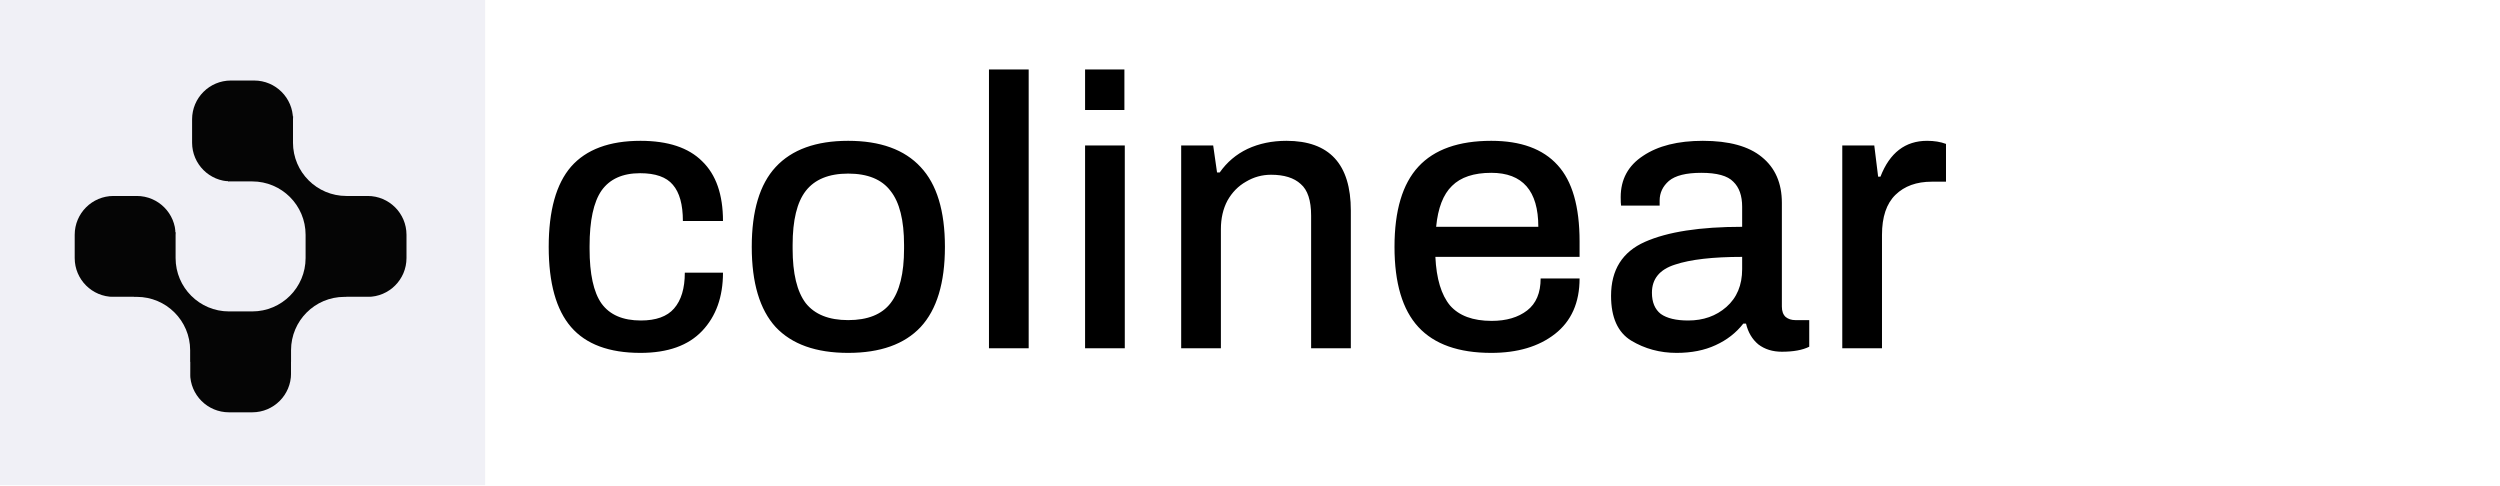
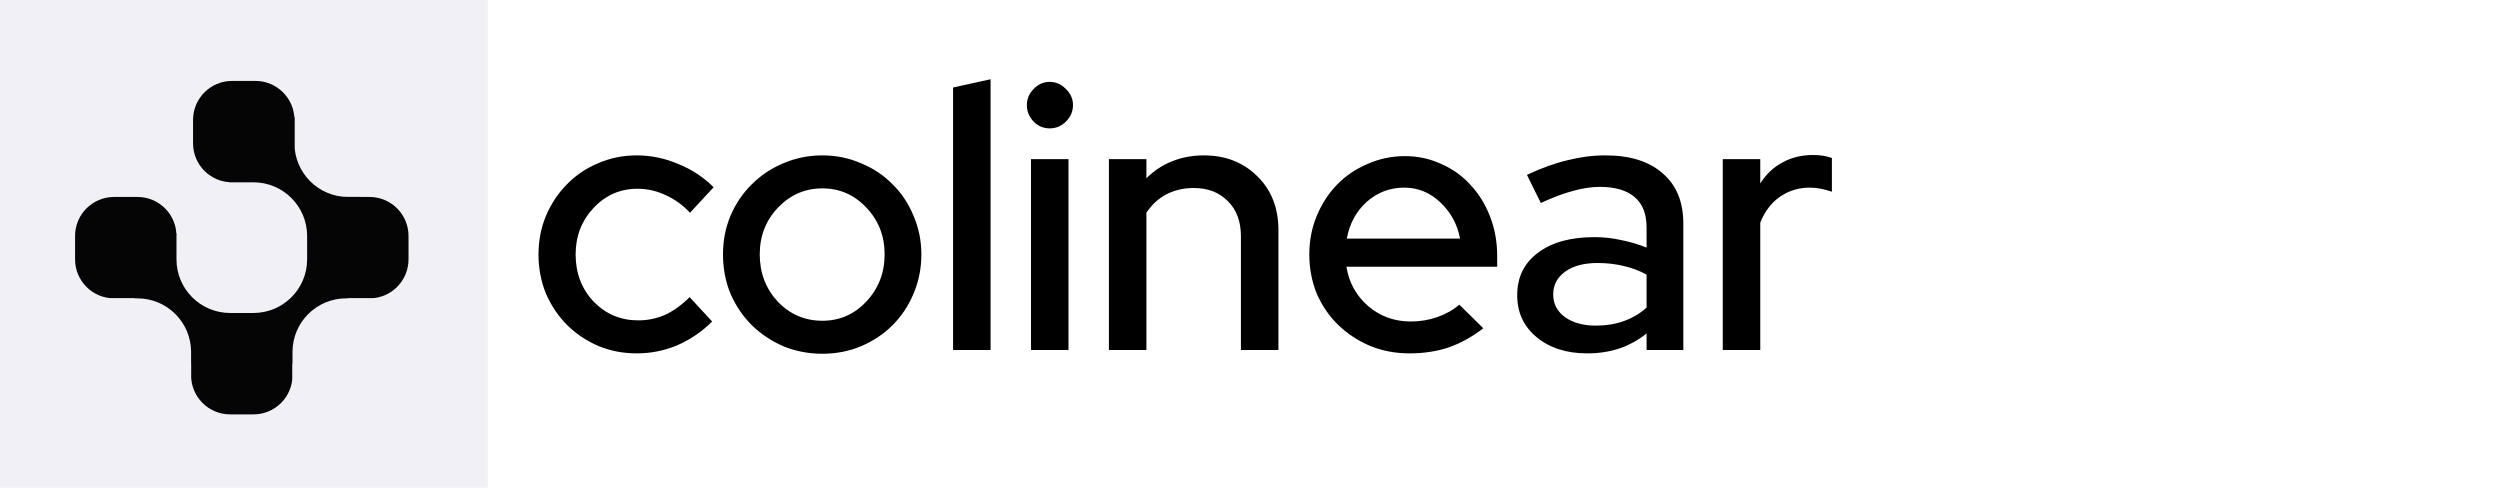
- <svg xmlns="http://www.w3.org/2000/svg" width="201" height="39" viewBox="0 0 201 39" fill="none">
-   <path d="M51.494 28.372C48.973 28.372 47.113 27.68 45.914 26.295C44.715 24.91 44.116 22.761 44.116 19.847C44.116 16.933 44.715 14.784 45.914 13.399C47.133 12.014 48.993 11.322 51.494 11.322C53.705 11.322 55.359 11.87 56.454 12.965C57.57 14.04 58.128 15.641 58.128 17.77H54.904C54.904 16.447 54.635 15.476 54.098 14.856C53.581 14.236 52.703 13.926 51.463 13.926C50.058 13.926 49.024 14.391 48.363 15.321C47.722 16.251 47.402 17.739 47.402 19.785V20.002C47.402 22.027 47.722 23.495 48.363 24.404C49.024 25.313 50.078 25.768 51.525 25.768C52.744 25.768 53.633 25.448 54.191 24.807C54.77 24.146 55.059 23.185 55.059 21.924H58.128C58.128 23.867 57.57 25.427 56.454 26.605C55.338 27.783 53.685 28.372 51.494 28.372ZM68.191 28.372C65.607 28.372 63.665 27.68 62.363 26.295C61.081 24.89 60.441 22.74 60.441 19.847C60.441 16.954 61.081 14.815 62.363 13.43C63.665 12.025 65.607 11.322 68.191 11.322C70.774 11.322 72.717 12.025 74.019 13.43C75.321 14.815 75.972 16.954 75.972 19.847C75.972 22.74 75.321 24.89 74.019 26.295C72.717 27.68 70.774 28.372 68.191 28.372ZM68.191 25.737C69.761 25.737 70.898 25.282 71.601 24.373C72.324 23.443 72.686 21.986 72.686 20.002V19.692C72.686 17.708 72.324 16.261 71.601 15.352C70.898 14.422 69.761 13.957 68.191 13.957C66.641 13.957 65.504 14.422 64.781 15.352C64.078 16.261 63.727 17.708 63.727 19.692V20.002C63.727 21.986 64.078 23.443 64.781 24.373C65.504 25.282 66.641 25.737 68.191 25.737ZM79.513 5.587H82.706V28H79.513V5.587ZM87.24 5.587H90.402V8.842H87.24V5.587ZM87.24 11.694H90.433V28H87.24V11.694ZM94.967 11.694H97.54L97.85 13.864H98.067C98.646 13.037 99.39 12.407 100.299 11.973C101.229 11.539 102.273 11.322 103.43 11.322C106.881 11.322 108.607 13.192 108.607 16.933V28H105.414V17.336C105.414 16.117 105.135 15.269 104.577 14.794C104.04 14.298 103.244 14.05 102.19 14.05C101.467 14.05 100.795 14.236 100.175 14.608C99.555 14.959 99.059 15.466 98.687 16.127C98.336 16.788 98.16 17.553 98.16 18.421V28H94.967V11.694ZM119.899 28.372C117.274 28.372 115.321 27.68 114.04 26.295C112.758 24.91 112.118 22.761 112.118 19.847C112.118 16.933 112.758 14.784 114.04 13.399C115.321 12.014 117.274 11.322 119.899 11.322C122.275 11.322 124.053 11.973 125.231 13.275C126.409 14.556 126.998 16.602 126.998 19.413V20.653H115.404C115.486 22.41 115.879 23.712 116.582 24.559C117.305 25.386 118.421 25.799 119.93 25.799C121.108 25.799 122.058 25.52 122.782 24.962C123.505 24.404 123.867 23.546 123.867 22.389H126.998C126.998 24.332 126.336 25.82 125.014 26.853C123.712 27.866 122.007 28.372 119.899 28.372ZM123.681 18.235C123.681 15.342 122.42 13.895 119.899 13.895C118.493 13.895 117.439 14.246 116.737 14.949C116.034 15.631 115.61 16.726 115.466 18.235H123.681ZM134.799 28.372C133.456 28.372 132.237 28.041 131.141 27.38C130.067 26.719 129.529 25.52 129.529 23.784C129.529 21.697 130.439 20.25 132.257 19.444C134.076 18.638 136.68 18.235 140.069 18.235V16.623C140.069 15.734 139.832 15.063 139.356 14.608C138.902 14.133 138.044 13.895 136.783 13.895C135.564 13.895 134.696 14.112 134.179 14.546C133.683 14.98 133.435 15.507 133.435 16.127V16.53H130.335C130.315 16.406 130.304 16.179 130.304 15.848C130.304 14.422 130.904 13.316 132.102 12.531C133.301 11.725 134.903 11.322 136.907 11.322C139.015 11.322 140.596 11.756 141.65 12.624C142.725 13.492 143.262 14.722 143.262 16.313V24.652C143.262 25.024 143.366 25.303 143.572 25.489C143.779 25.654 144.037 25.737 144.347 25.737H145.463V27.876C144.926 28.145 144.192 28.279 143.262 28.279C142.518 28.279 141.888 28.083 141.371 27.69C140.875 27.277 140.545 26.719 140.379 26.016H140.162C139.584 26.76 138.84 27.339 137.93 27.752C137.042 28.165 135.998 28.372 134.799 28.372ZM135.729 25.768C136.949 25.768 137.972 25.406 138.798 24.683C139.646 23.939 140.069 22.926 140.069 21.645V20.653C137.713 20.653 135.915 20.86 134.675 21.273C133.435 21.666 132.815 22.42 132.815 23.536C132.815 24.301 133.053 24.869 133.528 25.241C134.024 25.592 134.758 25.768 135.729 25.768ZM148.119 11.694H150.692L151.002 14.205H151.188C151.932 12.283 153.182 11.322 154.939 11.322C155.517 11.322 156.024 11.405 156.458 11.57V14.608H155.311C154.091 14.608 153.12 14.959 152.397 15.662C151.673 16.365 151.312 17.439 151.312 18.886V28H148.119V11.694Z" fill="black" />
+ <svg xmlns="http://www.w3.org/2000/svg" width="200" height="39" viewBox="0 0 200 39" fill="none">
+   <path d="M51.06 25.63C51.82 25.63 52.54 25.48 53.22 25.18C53.9 24.86 54.55 24.39 55.17 23.77L56.97 25.72C56.17 26.52 55.25 27.15 54.21 27.61C53.17 28.05 52.08 28.27 50.94 28.27C49.84 28.27 48.81 28.07 47.85 27.67C46.89 27.25 46.06 26.69 45.36 25.99C44.66 25.29 44.1 24.46 43.68 23.5C43.28 22.52 43.08 21.47 43.08 20.35C43.08 19.25 43.28 18.22 43.68 17.26C44.1 16.28 44.66 15.44 45.36 14.74C46.06 14.02 46.89 13.46 47.85 13.06C48.81 12.64 49.84 12.43 50.94 12.43C52.08 12.43 53.19 12.66 54.27 13.12C55.35 13.56 56.29 14.18 57.09 14.98L55.2 17.02C54.62 16.4 53.97 15.93 53.25 15.61C52.53 15.27 51.78 15.1 51 15.1C49.62 15.1 48.45 15.61 47.49 16.63C46.53 17.65 46.05 18.89 46.05 20.35C46.05 21.85 46.53 23.11 47.49 24.13C48.47 25.13 49.66 25.63 51.06 25.63ZM57.839 20.35C57.839 19.25 58.039 18.22 58.439 17.26C58.859 16.28 59.429 15.44 60.149 14.74C60.869 14.02 61.709 13.46 62.669 13.06C63.649 12.64 64.689 12.43 65.789 12.43C66.889 12.43 67.919 12.64 68.879 13.06C69.859 13.46 70.699 14.02 71.399 14.74C72.119 15.44 72.679 16.28 73.079 17.26C73.499 18.22 73.709 19.25 73.709 20.35C73.709 21.47 73.499 22.52 73.079 23.5C72.679 24.46 72.119 25.3 71.399 26.02C70.699 26.72 69.859 27.28 68.879 27.7C67.919 28.1 66.889 28.3 65.789 28.3C64.689 28.3 63.649 28.1 62.669 27.7C61.709 27.28 60.869 26.72 60.149 26.02C59.429 25.3 58.859 24.46 58.439 23.5C58.039 22.52 57.839 21.47 57.839 20.35ZM65.789 25.66C67.169 25.66 68.339 25.15 69.299 24.13C70.279 23.09 70.769 21.83 70.769 20.35C70.769 18.87 70.279 17.62 69.299 16.6C68.339 15.58 67.169 15.07 65.789 15.07C64.409 15.07 63.229 15.58 62.249 16.6C61.269 17.62 60.779 18.87 60.779 20.35C60.779 21.83 61.259 23.09 62.219 24.13C63.199 25.15 64.389 25.66 65.789 25.66ZM79.246 6.34V28H76.246V7L79.246 6.34ZM83.979 10.27C83.479 10.27 83.049 10.09 82.689 9.73C82.329 9.35 82.149 8.91 82.149 8.41C82.149 7.91 82.329 7.48 82.689 7.12C83.049 6.74 83.479 6.55 83.979 6.55C84.479 6.55 84.909 6.74 85.269 7.12C85.649 7.48 85.839 7.91 85.839 8.41C85.839 8.91 85.649 9.35 85.269 9.73C84.909 10.09 84.479 10.27 83.979 10.27ZM85.479 12.73V28H82.479V12.73H85.479ZM88.713 28V12.73H91.713V14.26C92.313 13.66 92.993 13.21 93.753 12.91C94.533 12.59 95.383 12.43 96.303 12.43C98.043 12.43 99.473 12.99 100.593 14.11C101.713 15.21 102.273 16.64 102.273 18.4V28H99.273V18.91C99.273 17.71 98.923 16.77 98.223 16.09C97.543 15.39 96.633 15.04 95.493 15.04C94.693 15.04 93.963 15.21 93.303 15.55C92.663 15.89 92.133 16.38 91.713 17.02V28H88.713ZM118.664 26.26C117.784 26.94 116.864 27.45 115.904 27.79C114.944 28.11 113.894 28.27 112.754 28.27C111.634 28.27 110.584 28.07 109.604 27.67C108.624 27.25 107.774 26.69 107.054 25.99C106.334 25.29 105.764 24.46 105.344 23.5C104.944 22.52 104.744 21.47 104.744 20.35C104.744 19.25 104.944 18.22 105.344 17.26C105.744 16.3 106.284 15.47 106.964 14.77C107.644 14.07 108.454 13.52 109.394 13.12C110.334 12.7 111.334 12.49 112.394 12.49C113.434 12.49 114.404 12.7 115.304 13.12C116.224 13.52 117.004 14.08 117.644 14.8C118.304 15.5 118.824 16.34 119.204 17.32C119.584 18.3 119.774 19.35 119.774 20.47V21.34H107.714C107.914 22.6 108.494 23.65 109.454 24.49C110.414 25.31 111.554 25.72 112.874 25.72C113.614 25.72 114.324 25.6 115.004 25.36C115.684 25.12 116.264 24.79 116.744 24.37L118.664 26.26ZM112.334 15.01C111.194 15.01 110.194 15.39 109.334 16.15C108.494 16.91 107.964 17.89 107.744 19.09H116.804C116.584 17.93 116.054 16.96 115.214 16.18C114.394 15.4 113.434 15.01 112.334 15.01ZM126.986 28.27C125.326 28.27 123.976 27.84 122.936 26.98C121.896 26.12 121.376 25 121.376 23.62C121.376 22.18 121.926 21.05 123.026 20.23C124.126 19.39 125.636 18.97 127.556 18.97C128.296 18.97 129.016 19.05 129.716 19.21C130.416 19.35 131.086 19.55 131.726 19.81V18.19C131.726 17.11 131.406 16.3 130.766 15.76C130.126 15.22 129.206 14.95 128.006 14.95C127.306 14.95 126.576 15.06 125.816 15.28C125.056 15.48 124.206 15.8 123.266 16.24L122.156 13.99C123.296 13.45 124.376 13.06 125.396 12.82C126.416 12.56 127.426 12.43 128.426 12.43C130.406 12.43 131.936 12.91 133.016 13.87C134.116 14.81 134.666 16.15 134.666 17.89V28H131.726V26.68C131.046 27.22 130.316 27.62 129.536 27.88C128.756 28.14 127.906 28.27 126.986 28.27ZM124.256 23.56C124.256 24.3 124.566 24.9 125.186 25.36C125.826 25.82 126.656 26.05 127.676 26.05C128.476 26.05 129.216 25.93 129.896 25.69C130.576 25.45 131.186 25.09 131.726 24.61V21.97C131.146 21.65 130.536 21.42 129.896 21.28C129.256 21.12 128.556 21.04 127.796 21.04C126.716 21.04 125.856 21.27 125.216 21.73C124.576 22.19 124.256 22.8 124.256 23.56ZM137.822 28V12.73H140.822V14.68C141.282 13.94 141.872 13.38 142.592 13C143.312 12.6 144.122 12.4 145.022 12.4C145.342 12.4 145.622 12.42 145.862 12.46C146.102 12.5 146.332 12.56 146.552 12.64V15.34C146.272 15.24 145.982 15.16 145.682 15.1C145.382 15.04 145.082 15.01 144.782 15.01C143.902 15.01 143.112 15.25 142.412 15.73C141.732 16.19 141.202 16.88 140.822 17.8V28H137.822Z" fill="black" />
  <path d="M39 0H0V39H39V0Z" fill="#F0F0F6" />
  <path d="M39 0H0V39H39V0Z" fill="#F0F0F6" />
  <path d="M24.96 9.36H22.152C20.041 9.36 18.33 11.071 18.33 13.182V15.99C18.33 18.101 20.041 19.812 22.152 19.812H24.96C27.071 19.812 28.782 18.101 28.782 15.99V13.182C28.782 11.071 27.071 9.36 24.96 9.36Z" fill="#050505" />
  <path d="M29.718 5.304H27.846C25.477 5.304 23.556 7.225 23.556 9.594V11.466C23.556 13.835 25.477 15.756 27.846 15.756H29.718C32.087 15.756 34.008 13.835 34.008 11.466V9.594C34.008 7.225 32.087 5.304 29.718 5.304Z" fill="#F0F0F6" />
  <path d="M20.436 6.474H18.564C16.841 6.474 15.444 7.871 15.444 9.594V11.466C15.444 13.189 16.841 14.586 18.564 14.586H20.436C22.159 14.586 23.556 13.189 23.556 11.466V9.594C23.556 7.871 22.159 6.474 20.436 6.474Z" fill="#050505" />
  <path d="M29.562 15.756H27.69C25.967 15.756 24.57 17.153 24.57 18.876V20.748C24.57 22.471 25.967 23.868 27.69 23.868H29.562C31.285 23.868 32.682 22.471 32.682 20.748V18.876C32.682 17.153 31.285 15.756 29.562 15.756Z" fill="#050505" />
  <path d="M20.28 25.038H18.408C16.685 25.038 15.288 26.435 15.288 28.158V30.03C15.288 31.753 16.685 33.15 18.408 33.15H20.28C22.003 33.15 23.4 31.753 23.4 30.03V28.158C23.4 26.435 22.003 25.038 20.28 25.038Z" fill="#050505" />
  <path d="M10.998 15.756H9.126C7.403 15.756 6.006 17.153 6.006 18.876V20.748C6.006 22.471 7.403 23.868 9.126 23.868H10.998C12.721 23.868 14.118 22.471 14.118 20.748V18.876C14.118 17.153 12.721 15.756 10.998 15.756Z" fill="#050505" />
  <path d="M24.024 18.642H14.586C12.475 18.642 10.764 20.353 10.764 22.464V25.272C10.764 27.383 12.475 29.094 14.586 29.094H24.024C26.135 29.094 27.846 27.383 27.846 25.272V22.464C27.846 20.353 26.135 18.642 24.024 18.642Z" fill="#050505" />
  <path d="M20.28 14.586H18.408C16.039 14.586 14.118 16.507 14.118 18.876V20.748C14.118 23.117 16.039 25.038 18.408 25.038H20.28C22.649 25.038 24.57 23.117 24.57 20.748V18.876C24.57 16.507 22.649 14.586 20.28 14.586Z" fill="#F0F0F6" />
  <path d="M10.998 23.868H9.126C6.757 23.868 4.836 25.789 4.836 28.158V30.03C4.836 32.4 6.757 34.32 9.126 34.32H10.998C13.367 34.32 15.288 32.4 15.288 30.03V28.158C15.288 25.789 13.367 23.868 10.998 23.868Z" fill="#F0F0F6" />
  <path d="M29.562 23.868H27.69C25.321 23.868 23.4 25.789 23.4 28.158V30.03C23.4 32.4 25.321 34.32 27.69 34.32H29.562C31.931 34.32 33.852 32.4 33.852 30.03V28.158C33.852 25.789 31.931 23.868 29.562 23.868Z" fill="#F0F0F6" />
</svg>
